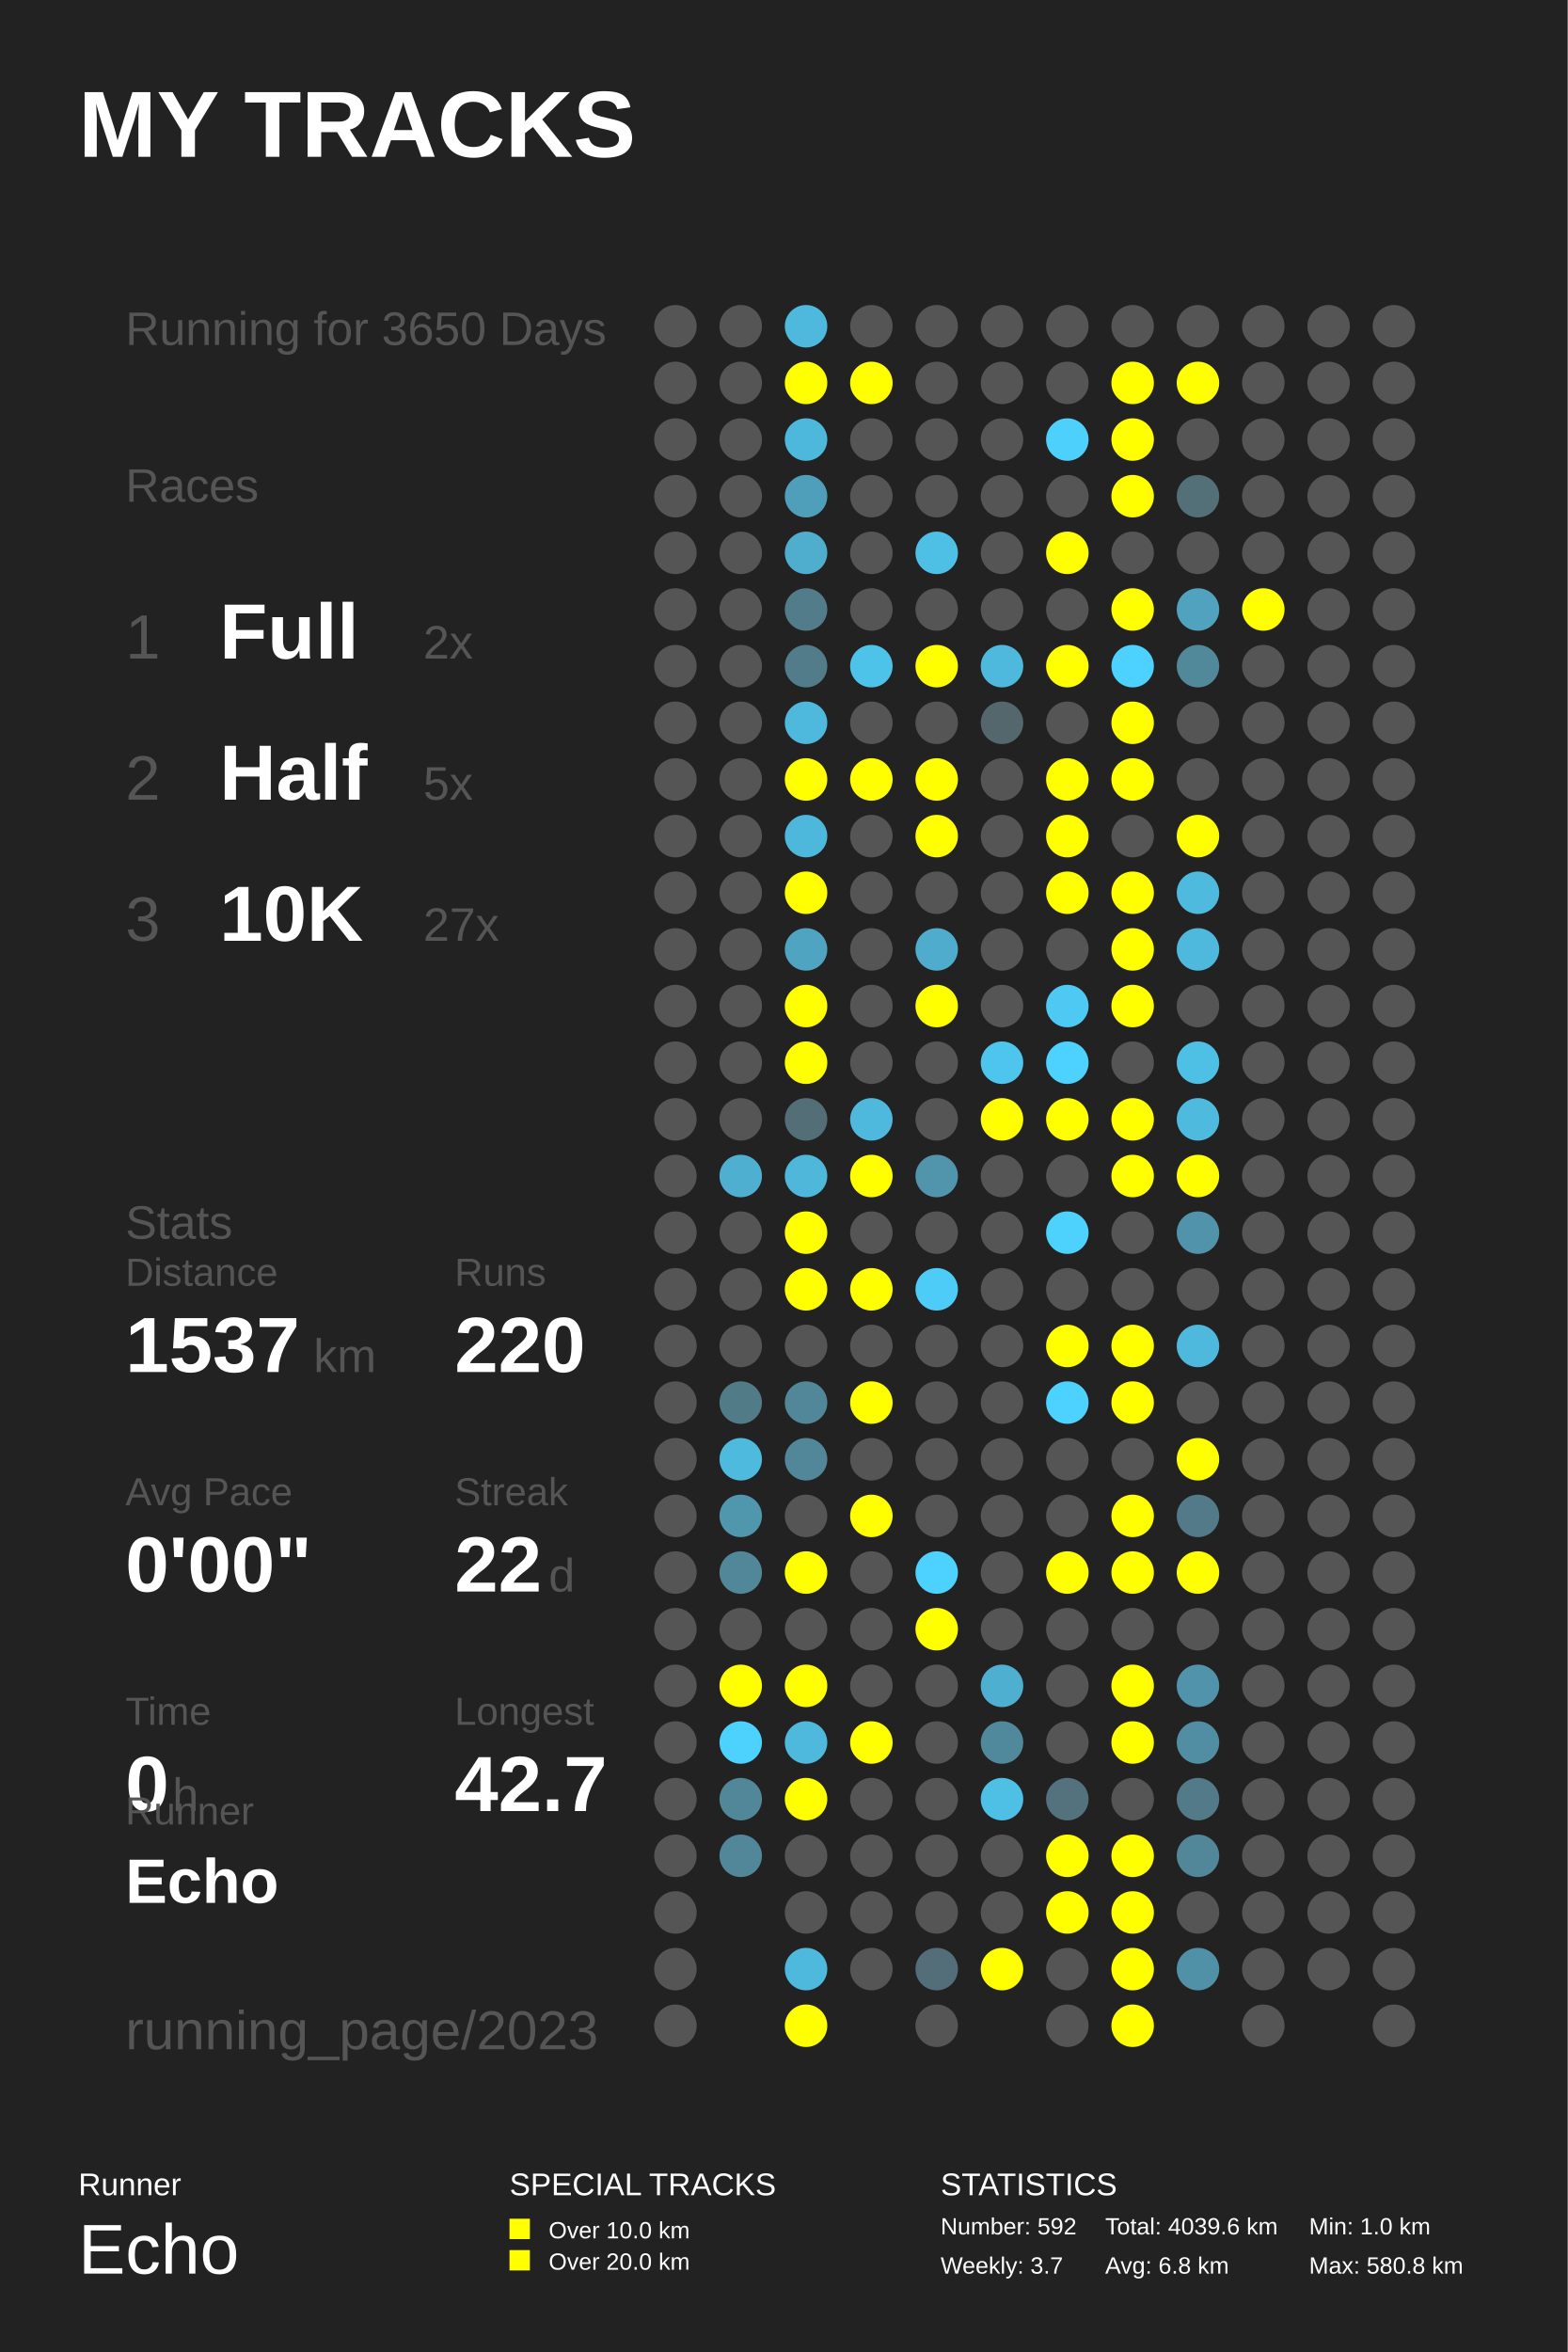
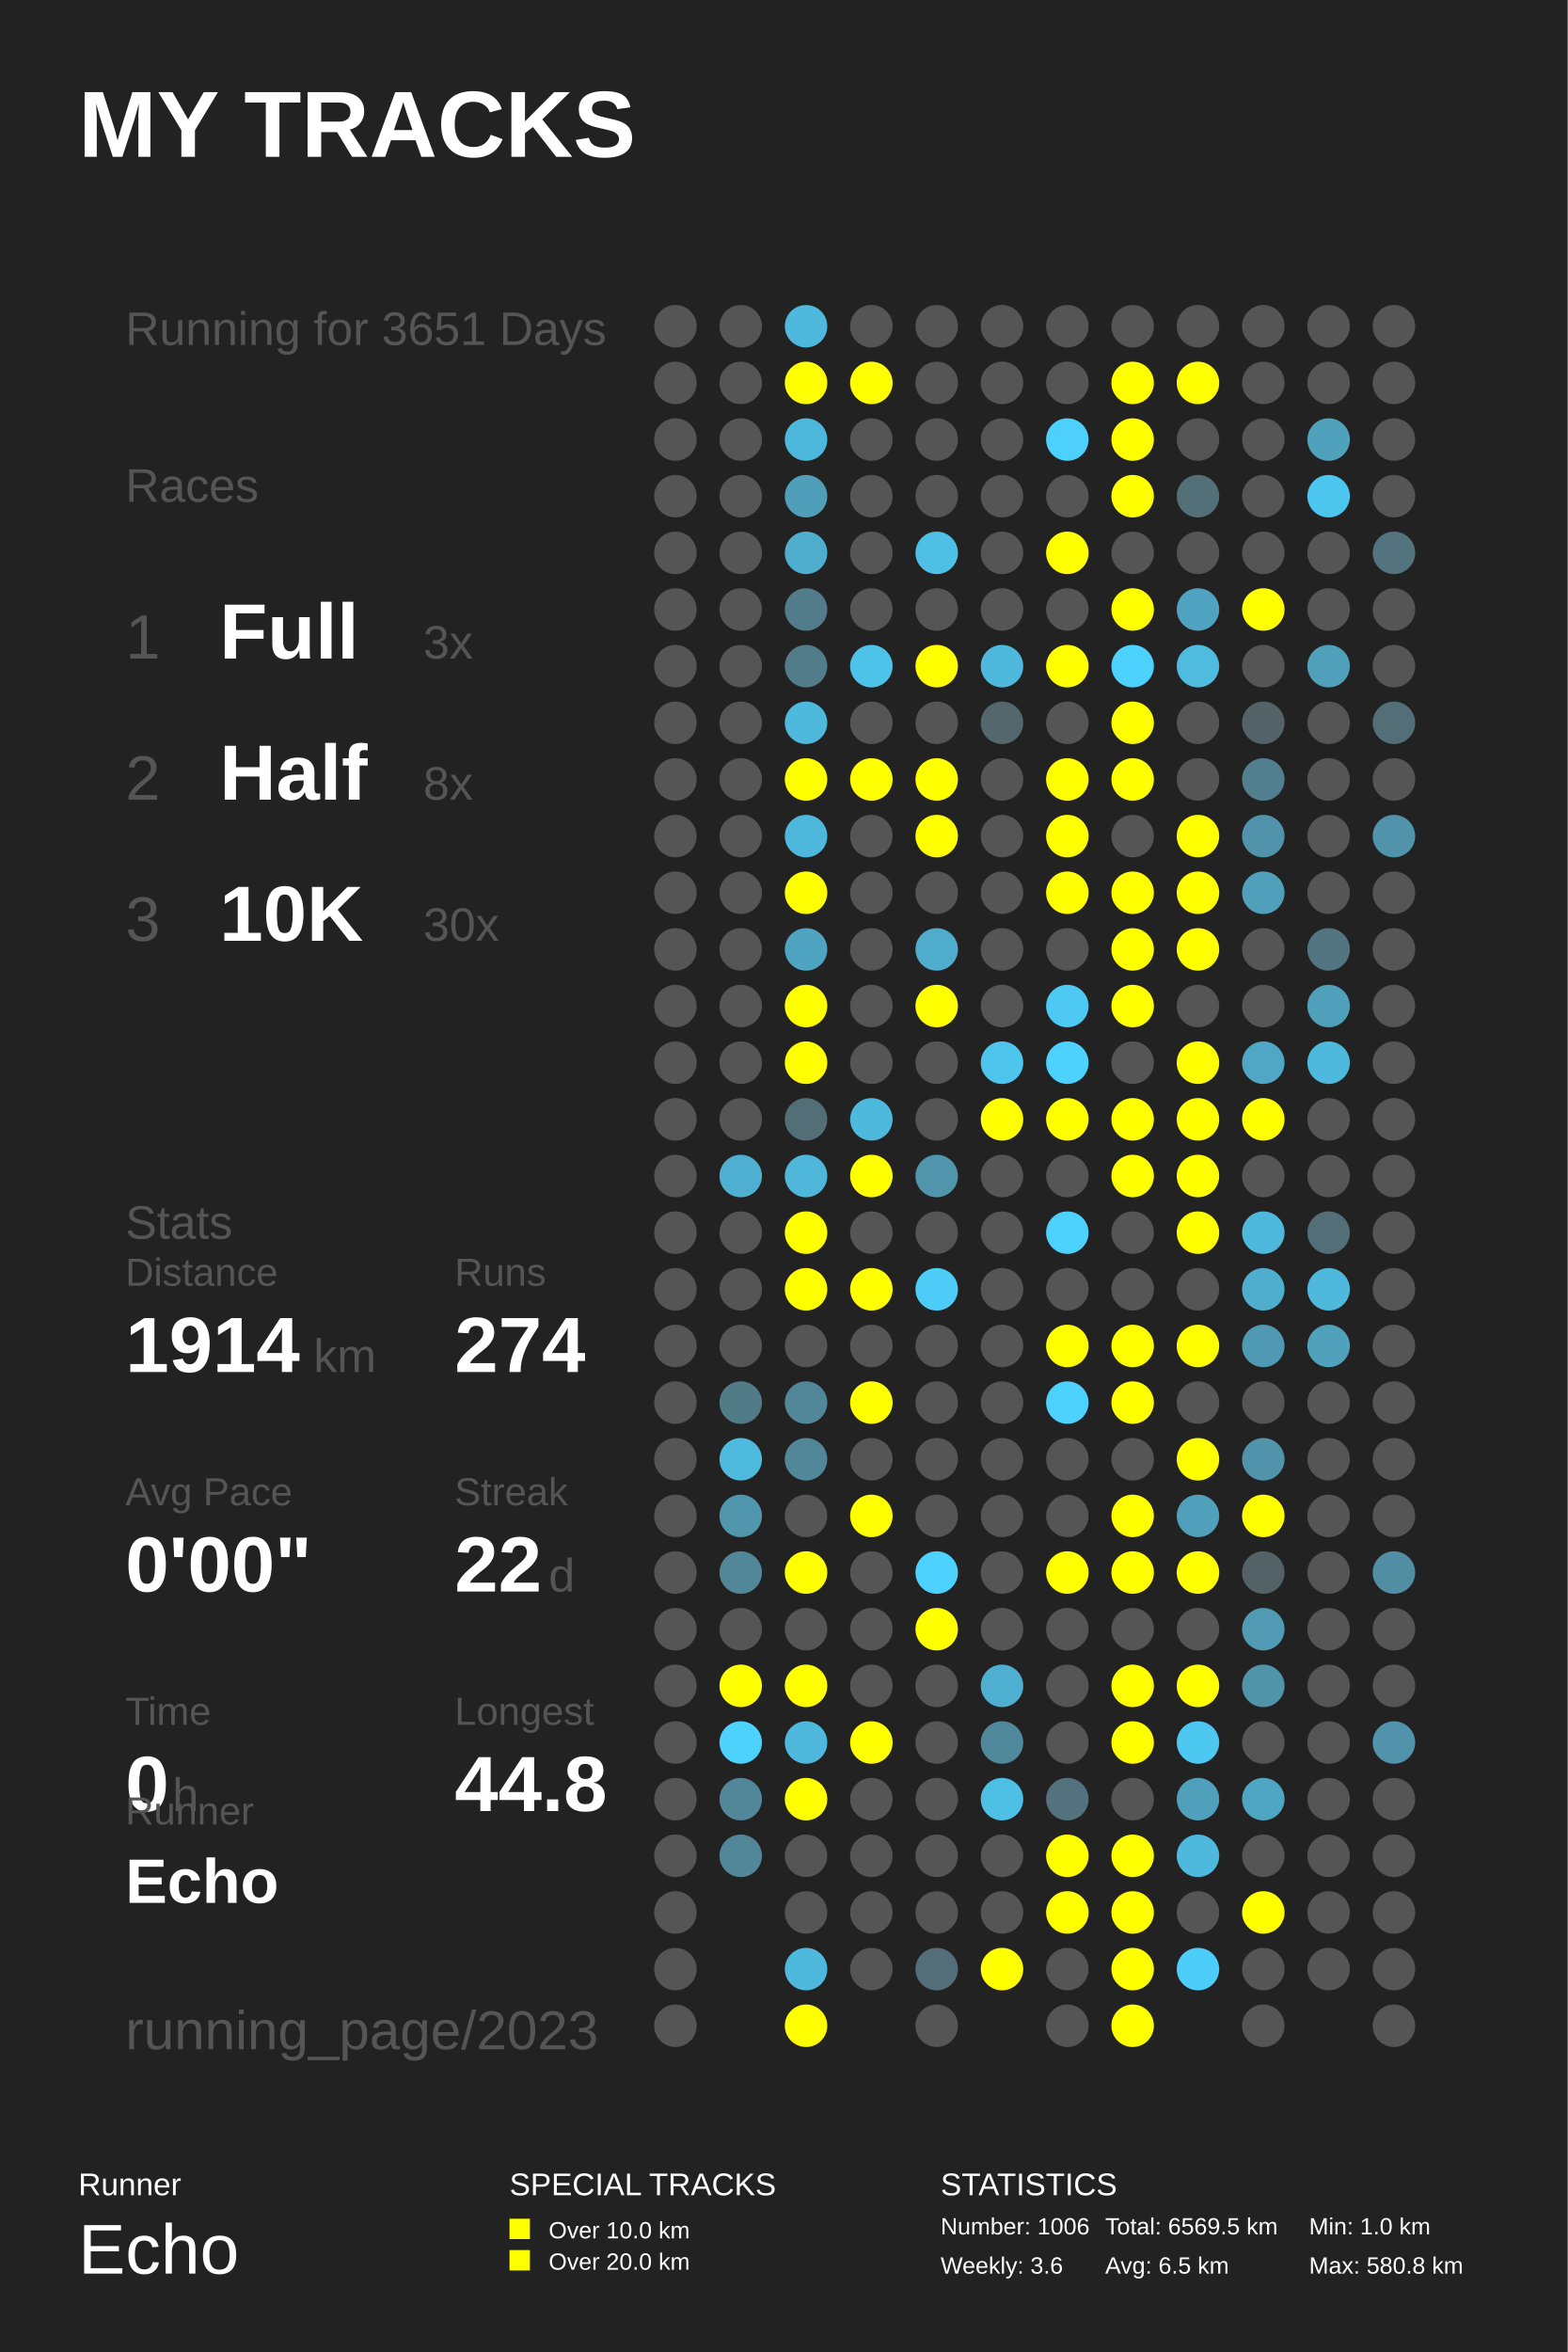
<svg xmlns="http://www.w3.org/2000/svg" baseProfile="full" height="300mm" version="1.1" viewBox="0,0,200,300" width="200mm">
  <defs />
  <rect fill="#222222" height="300" width="200" x="0" y="0" />
  <text fill="#FFFFFF" style="font-size:12px; font-family:Arial; font-weight:bold;" x="10" y="20">MY TRACKS</text>
  <text fill="#FFFFFF" style="font-size:4px; font-family:Arial" x="10" y="280">Runner</text>
  <text fill="#FFFFFF" style="font-size:9px; font-family:Arial" x="10" y="290">Echo</text>
  <text fill="#FFFFFF" style="font-size:4px; font-family:Arial" x="65" y="280">SPECIAL TRACKS</text>
  <rect fill="#FFFF00" height="2.6" width="2.6" x="65" y="283" />
  <text fill="#FFFFFF" style="font-size:3px; font-family:Arial" x="70" y="285.5">Over 10.0 km</text>
  <rect fill="#FFFF00" height="2.6" width="2.6" x="65" y="287" />
  <text fill="#FFFFFF" style="font-size:3px; font-family:Arial" x="70" y="289.5">Over 20.0 km</text>
  <text fill="#FFFFFF" style="font-size:4px; font-family:Arial" x="120" y="280">STATISTICS</text>
-   <text fill="#FFFFFF" style="font-size:3px; font-family:Arial" x="120" y="285">Number: 592</text>
-   <text fill="#FFFFFF" style="font-size:3px; font-family:Arial" x="120" y="290">Weekly: 3.7</text>
-   <text fill="#FFFFFF" style="font-size:3px; font-family:Arial" x="141" y="285">Total: 4039.6 km</text>
-   <text fill="#FFFFFF" style="font-size:3px; font-family:Arial" x="141" y="290">Avg: 6.8 km</text>
+   <text fill="#FFFFFF" style="font-size:3px; font-family:Arial" x="120" y="285">Number: 1006</text>
+   <text fill="#FFFFFF" style="font-size:3px; font-family:Arial" x="120" y="290">Weekly: 3.6</text>
+   <text fill="#FFFFFF" style="font-size:3px; font-family:Arial" x="141" y="285">Total: 6569.5 km</text>
+   <text fill="#FFFFFF" style="font-size:3px; font-family:Arial" x="141" y="290">Avg: 6.5 km</text>
  <text fill="#FFFFFF" style="font-size:3px; font-family:Arial" x="167" y="285">Min: 1.0 km</text>
  <text fill="#FFFFFF" style="font-size:3px; font-family:Arial" x="167" y="290">Max: 580.8 km</text>
-   <text fill="#555555" style="font-size:6px; font-family:Arial;" x="16" y="44">Running for 3650 Days</text>
+   <text fill="#555555" style="font-size:6px; font-family:Arial;" x="16" y="44">Running for 3651 Days</text>
  <text fill="#555555" style="font-size:6px; font-family:Arial;" x="16" y="64">Races</text>
  <text fill="#555555" style="font-size:8px; font-family:Arial;" x="16" y="84">1</text>
  <text fill="#FFFFFF" style="font-size:10px; font-family:Arial; font-weight:bold;" x="28" y="84">Full</text>
-   <text fill="#555555" style="font-size:6px; font-family:Arial;" x="54" y="84">2x</text>
+   <text fill="#555555" style="font-size:6px; font-family:Arial;" x="54" y="84">3x</text>
  <text fill="#555555" style="font-size:8px; font-family:Arial;" x="16" y="102">2</text>
  <text fill="#FFFFFF" style="font-size:10px; font-family:Arial; font-weight:bold;" x="28" y="102">Half</text>
-   <text fill="#555555" style="font-size:6px; font-family:Arial;" x="54" y="102">5x</text>
+   <text fill="#555555" style="font-size:6px; font-family:Arial;" x="54" y="102">8x</text>
  <text fill="#555555" style="font-size:8px; font-family:Arial;" x="16" y="120">3</text>
  <text fill="#FFFFFF" style="font-size:10px; font-family:Arial; font-weight:bold;" x="28" y="120">10K</text>
-   <text fill="#555555" style="font-size:6px; font-family:Arial;" x="54" y="120">27x</text>
+   <text fill="#555555" style="font-size:6px; font-family:Arial;" x="54" y="120">30x</text>
  <text fill="#555555" style="font-size:6px; font-family:Arial;" x="16" y="158">Stats</text>
  <text fill="#555555" style="font-size:5px; font-family:Arial;" x="16" y="164">Distance</text>
-   <text fill="#FFFFFF" style="font-size:10px; font-family:Arial; font-weight:bold;" x="16" y="175">1537</text>
+   <text fill="#FFFFFF" style="font-size:10px; font-family:Arial; font-weight:bold;" x="16" y="175">1914</text>
  <text fill="#555555" style="font-size:6px; font-family:Arial;" x="40" y="175">km</text>
  <text fill="#555555" style="font-size:5px; font-family:Arial;" x="58" y="164">Runs</text>
-   <text fill="#FFFFFF" style="font-size:10px; font-family:Arial; font-weight:bold;" x="58" y="175">220</text>
+   <text fill="#FFFFFF" style="font-size:10px; font-family:Arial; font-weight:bold;" x="58" y="175">274</text>
  <text fill="#555555" style="font-size:5px; font-family:Arial;" x="16" y="192">Avg Pace</text>
  <text fill="#FFFFFF" style="font-size:10px; font-family:Arial; font-weight:bold;" x="16" y="203">0'00"</text>
  <text fill="#555555" style="font-size:5px; font-family:Arial;" x="58" y="192">Streak</text>
  <text fill="#FFFFFF" style="font-size:10px; font-family:Arial; font-weight:bold;" x="58" y="203">22</text>
  <text fill="#555555" style="font-size:6px; font-family:Arial;" x="70" y="203">d</text>
  <text fill="#555555" style="font-size:5px; font-family:Arial;" x="16" y="220">Time</text>
  <text fill="#FFFFFF" style="font-size:10px; font-family:Arial; font-weight:bold;" x="16" y="231">0</text>
  <text fill="#555555" style="font-size:6px; font-family:Arial;" x="22" y="231">h</text>
  <text fill="#555555" style="font-size:5px; font-family:Arial;" x="58" y="220">Longest</text>
-   <text fill="#FFFFFF" style="font-size:10px; font-family:Arial; font-weight:bold;" x="58" y="231">42.7</text>
+   <text fill="#FFFFFF" style="font-size:10px; font-family:Arial; font-weight:bold;" x="58" y="231">44.8</text>
  <text fill="#555555" style="font-size:5px; font-family:Arial;" x="16" y="232.71">Runner</text>
  <text fill="#FFFFFF" style="font-size:8px; font-family:Arial; font-weight:bold;" x="16" y="242.71">Echo</text>
  <text fill="#555555" style="font-size:7px; font-family:Arial;" x="16" y="261.387">running_page/2023</text>
  <circle cx="86.167" cy="41.613" fill="#555555" r="2.71" />
  <circle cx="86.167" cy="48.839" fill="#555555" r="2.71" />
  <circle cx="86.167" cy="56.065" fill="#555555" r="2.71" />
  <circle cx="86.167" cy="63.29" fill="#555555" r="2.71" />
  <circle cx="86.167" cy="70.516" fill="#555555" r="2.71" />
  <circle cx="86.167" cy="77.742" fill="#555555" r="2.71" />
  <circle cx="86.167" cy="84.968" fill="#555555" r="2.71" />
  <circle cx="86.167" cy="92.194" fill="#555555" r="2.71" />
  <circle cx="86.167" cy="99.419" fill="#555555" r="2.71" />
  <circle cx="86.167" cy="106.645" fill="#555555" r="2.71" />
  <circle cx="86.167" cy="113.871" fill="#555555" r="2.71" />
  <circle cx="86.167" cy="121.097" fill="#555555" r="2.71" />
  <circle cx="86.167" cy="128.323" fill="#555555" r="2.71" />
  <circle cx="86.167" cy="135.548" fill="#555555" r="2.71" />
  <circle cx="86.167" cy="142.774" fill="#555555" r="2.71" />
  <circle cx="86.167" cy="150.0" fill="#555555" r="2.71" />
  <circle cx="86.167" cy="157.226" fill="#555555" r="2.71" />
  <circle cx="86.167" cy="164.452" fill="#555555" r="2.71" />
  <circle cx="86.167" cy="171.677" fill="#555555" r="2.71" />
  <circle cx="86.167" cy="178.903" fill="#555555" r="2.71" />
  <circle cx="86.167" cy="186.129" fill="#555555" r="2.71" />
  <circle cx="86.167" cy="193.355" fill="#555555" r="2.71" />
  <circle cx="86.167" cy="200.581" fill="#555555" r="2.71" />
  <circle cx="86.167" cy="207.806" fill="#555555" r="2.71" />
  <circle cx="86.167" cy="215.032" fill="#555555" r="2.71" />
  <circle cx="86.167" cy="222.258" fill="#555555" r="2.71" />
  <circle cx="86.167" cy="229.484" fill="#555555" r="2.71" />
  <circle cx="86.167" cy="236.71" fill="#555555" r="2.71" />
  <circle cx="86.167" cy="243.935" fill="#555555" r="2.71" />
  <circle cx="86.167" cy="251.161" fill="#555555" r="2.71" />
  <circle cx="86.167" cy="258.387" fill="#555555" r="2.71" />
  <circle cx="94.5" cy="41.613" fill="#555555" r="2.71" />
  <circle cx="94.5" cy="48.839" fill="#555555" r="2.71" />
  <circle cx="94.5" cy="56.065" fill="#555555" r="2.71" />
  <circle cx="94.5" cy="63.29" fill="#555555" r="2.71" />
  <circle cx="94.5" cy="70.516" fill="#555555" r="2.71" />
  <circle cx="94.5" cy="77.742" fill="#555555" r="2.71" />
  <circle cx="94.5" cy="84.968" fill="#555555" r="2.71" />
  <circle cx="94.5" cy="92.194" fill="#555555" r="2.71" />
  <circle cx="94.5" cy="99.419" fill="#555555" r="2.71" />
  <circle cx="94.5" cy="106.645" fill="#555555" r="2.71" />
  <circle cx="94.5" cy="113.871" fill="#555555" r="2.71" />
  <circle cx="94.5" cy="121.097" fill="#555555" r="2.71" />
  <circle cx="94.5" cy="128.323" fill="#555555" r="2.71" />
  <circle cx="94.5" cy="135.548" fill="#555555" r="2.71" />
  <circle cx="94.5" cy="142.774" fill="#555555" r="2.71" />
  <circle cx="94.5" cy="150.0" fill="#4fafd0" r="2.71" />
  <circle cx="94.5" cy="157.226" fill="#555555" r="2.71" />
  <circle cx="94.5" cy="164.452" fill="#555555" r="2.71" />
  <circle cx="94.5" cy="171.677" fill="#555555" r="2.71" />
  <circle cx="94.5" cy="178.903" fill="#527b88" r="2.71" />
  <circle cx="94.5" cy="186.129" fill="#4ebade" r="2.71" />
  <circle cx="94.5" cy="193.355" fill="#5096ad" r="2.71" />
  <circle cx="94.5" cy="200.581" fill="#518799" r="2.71" />
  <circle cx="94.5" cy="207.806" fill="#555555" r="2.71" />
  <circle cx="94.5" cy="215.032" fill="#FFFF00" r="2.71" />
  <circle cx="94.5" cy="222.258" fill="#4dd1fd" r="2.71" />
  <circle cx="94.5" cy="229.484" fill="#518799" r="2.71" />
  <circle cx="94.5" cy="236.71" fill="#518799" r="2.71" />
  <circle cx="102.833" cy="41.613" fill="#4eb9dd" r="2.71" />
  <circle cx="102.833" cy="48.839" fill="#FFFF00" r="2.71" />
  <circle cx="102.833" cy="56.065" fill="#4eb8dc" r="2.71" />
  <circle cx="102.833" cy="63.29" fill="#509fba" r="2.71" />
  <circle cx="102.833" cy="70.516" fill="#4fadcd" r="2.71" />
  <circle cx="102.833" cy="77.742" fill="#527c8a" r="2.71" />
  <circle cx="102.833" cy="84.968" fill="#527c8a" r="2.71" />
  <circle cx="102.833" cy="92.194" fill="#4eb9dd" r="2.71" />
  <circle cx="102.833" cy="99.419" fill="#FFFF00" r="2.71" />
  <circle cx="102.833" cy="106.645" fill="#4eb8dc" r="2.71" />
  <circle cx="102.833" cy="113.871" fill="#FFFF00" r="2.71" />
  <circle cx="102.833" cy="121.097" fill="#4fa4c1" r="2.71" />
  <circle cx="102.833" cy="128.323" fill="#FFFF00" r="2.71" />
  <circle cx="102.833" cy="135.548" fill="#FFFF00" r="2.71" />
  <circle cx="102.833" cy="142.774" fill="#536e77" r="2.71" />
  <circle cx="102.833" cy="150.0" fill="#4eb7da" r="2.71" />
  <circle cx="102.833" cy="157.226" fill="#FFFF00" r="2.71" />
  <circle cx="102.833" cy="164.452" fill="#FFFF00" r="2.71" />
  <circle cx="102.833" cy="171.677" fill="#555555" r="2.71" />
  <circle cx="102.833" cy="178.903" fill="#518799" r="2.71" />
  <circle cx="102.833" cy="186.129" fill="#518799" r="2.71" />
  <circle cx="102.833" cy="193.355" fill="#555555" r="2.71" />
  <circle cx="102.833" cy="200.581" fill="#FFFF00" r="2.71" />
  <circle cx="102.833" cy="207.806" fill="#555555" r="2.71" />
  <circle cx="102.833" cy="215.032" fill="#FFFF00" r="2.71" />
  <circle cx="102.833" cy="222.258" fill="#4eb9dd" r="2.71" />
  <circle cx="102.833" cy="229.484" fill="#FFFF00" r="2.71" />
  <circle cx="102.833" cy="236.71" fill="#555555" r="2.71" />
  <circle cx="102.833" cy="243.935" fill="#555555" r="2.71" />
  <circle cx="102.833" cy="251.161" fill="#4eb9dd" r="2.71" />
  <circle cx="102.833" cy="258.387" fill="#FFFF00" r="2.71" />
  <circle cx="111.167" cy="41.613" fill="#555555" r="2.71" />
  <circle cx="111.167" cy="48.839" fill="#FFFF00" r="2.71" />
  <circle cx="111.167" cy="56.065" fill="#555555" r="2.71" />
  <circle cx="111.167" cy="63.29" fill="#555555" r="2.71" />
  <circle cx="111.167" cy="70.516" fill="#555555" r="2.71" />
  <circle cx="111.167" cy="77.742" fill="#555555" r="2.71" />
  <circle cx="111.167" cy="84.968" fill="#4dc3ea" r="2.71" />
  <circle cx="111.167" cy="92.194" fill="#555555" r="2.71" />
  <circle cx="111.167" cy="99.419" fill="#FFFF00" r="2.71" />
  <circle cx="111.167" cy="106.645" fill="#555555" r="2.71" />
  <circle cx="111.167" cy="113.871" fill="#555555" r="2.71" />
  <circle cx="111.167" cy="121.097" fill="#555555" r="2.71" />
  <circle cx="111.167" cy="128.323" fill="#555555" r="2.71" />
  <circle cx="111.167" cy="135.548" fill="#555555" r="2.71" />
  <circle cx="111.167" cy="142.774" fill="#4eb9dd" r="2.71" />
  <circle cx="111.167" cy="150.0" fill="#FFFF00" r="2.71" />
  <circle cx="111.167" cy="157.226" fill="#555555" r="2.71" />
  <circle cx="111.167" cy="164.452" fill="#FFFF00" r="2.71" />
  <circle cx="111.167" cy="171.677" fill="#555555" r="2.71" />
  <circle cx="111.167" cy="178.903" fill="#FFFF00" r="2.71" />
  <circle cx="111.167" cy="186.129" fill="#555555" r="2.71" />
  <circle cx="111.167" cy="193.355" fill="#FFFF00" r="2.71" />
  <circle cx="111.167" cy="200.581" fill="#555555" r="2.71" />
  <circle cx="111.167" cy="207.806" fill="#555555" r="2.71" />
  <circle cx="111.167" cy="215.032" fill="#555555" r="2.71" />
  <circle cx="111.167" cy="222.258" fill="#FFFF00" r="2.71" />
  <circle cx="111.167" cy="229.484" fill="#555555" r="2.71" />
  <circle cx="111.167" cy="236.71" fill="#555555" r="2.71" />
  <circle cx="111.167" cy="243.935" fill="#555555" r="2.71" />
  <circle cx="111.167" cy="251.161" fill="#555555" r="2.71" />
  <circle cx="119.5" cy="41.613" fill="#555555" r="2.71" />
  <circle cx="119.5" cy="48.839" fill="#555555" r="2.71" />
  <circle cx="119.5" cy="56.065" fill="#555555" r="2.71" />
  <circle cx="119.5" cy="63.29" fill="#555555" r="2.71" />
  <circle cx="119.5" cy="70.516" fill="#4ebfe5" r="2.71" />
  <circle cx="119.5" cy="77.742" fill="#555555" r="2.71" />
  <circle cx="119.5" cy="84.968" fill="#FFFF00" r="2.71" />
  <circle cx="119.5" cy="92.194" fill="#555555" r="2.71" />
  <circle cx="119.5" cy="99.419" fill="#FFFF00" r="2.71" />
  <circle cx="119.5" cy="106.645" fill="#FFFF00" r="2.71" />
  <circle cx="119.5" cy="113.871" fill="#555555" r="2.71" />
  <circle cx="119.5" cy="121.097" fill="#4faccc" r="2.71" />
  <circle cx="119.5" cy="128.323" fill="#FFFF00" r="2.71" />
  <circle cx="119.5" cy="135.548" fill="#555555" r="2.71" />
  <circle cx="119.5" cy="142.774" fill="#555555" r="2.71" />
  <circle cx="119.5" cy="150.0" fill="#5095ac" r="2.71" />
  <circle cx="119.5" cy="157.226" fill="#555555" r="2.71" />
  <circle cx="119.5" cy="164.452" fill="#4dccf7" r="2.71" />
  <circle cx="119.5" cy="171.677" fill="#555555" r="2.71" />
  <circle cx="119.5" cy="178.903" fill="#555555" r="2.71" />
  <circle cx="119.5" cy="186.129" fill="#555555" r="2.71" />
  <circle cx="119.5" cy="193.355" fill="#555555" r="2.71" />
  <circle cx="119.5" cy="200.581" fill="#4dd1fe" r="2.71" />
  <circle cx="119.5" cy="207.806" fill="#FFFF00" r="2.71" />
  <circle cx="119.5" cy="215.032" fill="#555555" r="2.71" />
  <circle cx="119.5" cy="222.258" fill="#555555" r="2.71" />
  <circle cx="119.5" cy="229.484" fill="#555555" r="2.71" />
  <circle cx="119.5" cy="236.71" fill="#555555" r="2.71" />
  <circle cx="119.5" cy="243.935" fill="#555555" r="2.71" />
  <circle cx="119.5" cy="251.161" fill="#536e78" r="2.71" />
  <circle cx="119.5" cy="258.387" fill="#555555" r="2.71" />
  <circle cx="127.833" cy="41.613" fill="#555555" r="2.71" />
  <circle cx="127.833" cy="48.839" fill="#555555" r="2.71" />
  <circle cx="127.833" cy="56.065" fill="#555555" r="2.71" />
  <circle cx="127.833" cy="63.29" fill="#555555" r="2.71" />
  <circle cx="127.833" cy="70.516" fill="#555555" r="2.71" />
  <circle cx="127.833" cy="77.742" fill="#555555" r="2.71" />
  <circle cx="127.833" cy="84.968" fill="#4eb9dd" r="2.71" />
  <circle cx="127.833" cy="92.194" fill="#53676d" r="2.71" />
  <circle cx="127.833" cy="99.419" fill="#555555" r="2.71" />
  <circle cx="127.833" cy="106.645" fill="#555555" r="2.71" />
  <circle cx="127.833" cy="113.871" fill="#555555" r="2.71" />
  <circle cx="127.833" cy="121.097" fill="#555555" r="2.71" />
  <circle cx="127.833" cy="128.323" fill="#555555" r="2.71" />
  <circle cx="127.833" cy="135.548" fill="#4dc5ed" r="2.71" />
  <circle cx="127.833" cy="142.774" fill="#FFFF00" r="2.71" />
  <circle cx="127.833" cy="150.0" fill="#555555" r="2.71" />
  <circle cx="127.833" cy="157.226" fill="#555555" r="2.71" />
  <circle cx="127.833" cy="164.452" fill="#555555" r="2.71" />
  <circle cx="127.833" cy="171.677" fill="#555555" r="2.71" />
  <circle cx="127.833" cy="178.903" fill="#555555" r="2.71" />
  <circle cx="127.833" cy="186.129" fill="#555555" r="2.71" />
  <circle cx="127.833" cy="193.355" fill="#555555" r="2.71" />
  <circle cx="127.833" cy="200.581" fill="#555555" r="2.71" />
  <circle cx="127.833" cy="207.806" fill="#555555" r="2.71" />
  <circle cx="127.833" cy="215.032" fill="#4fafd0" r="2.71" />
  <circle cx="127.833" cy="222.258" fill="#51899c" r="2.71" />
  <circle cx="127.833" cy="229.484" fill="#4ebfe5" r="2.71" />
  <circle cx="127.833" cy="236.71" fill="#555555" r="2.71" />
  <circle cx="127.833" cy="243.935" fill="#555555" r="2.71" />
  <circle cx="127.833" cy="251.161" fill="#FFFF00" r="2.71" />
  <circle cx="136.167" cy="41.613" fill="#555555" r="2.71" />
  <circle cx="136.167" cy="48.839" fill="#555555" r="2.71" />
  <circle cx="136.167" cy="56.065" fill="#4dd0fc" r="2.71" />
  <circle cx="136.167" cy="63.29" fill="#555555" r="2.71" />
  <circle cx="136.167" cy="70.516" fill="#FFFF00" r="2.71" />
  <circle cx="136.167" cy="77.742" fill="#555555" r="2.71" />
  <circle cx="136.167" cy="84.968" fill="#FFFF00" r="2.71" />
  <circle cx="136.167" cy="92.194" fill="#555555" r="2.71" />
  <circle cx="136.167" cy="99.419" fill="#FFFF00" r="2.71" />
  <circle cx="136.167" cy="106.645" fill="#FFFF00" r="2.71" />
  <circle cx="136.167" cy="113.871" fill="#FFFF00" r="2.71" />
  <circle cx="136.167" cy="121.097" fill="#555555" r="2.71" />
  <circle cx="136.167" cy="128.323" fill="#4dc9f3" r="2.71" />
  <circle cx="136.167" cy="135.548" fill="#4dd1fe" r="2.71" />
  <circle cx="136.167" cy="142.774" fill="#FFFF00" r="2.71" />
  <circle cx="136.167" cy="150.0" fill="#555555" r="2.71" />
  <circle cx="136.167" cy="157.226" fill="#4dd1fd" r="2.71" />
  <circle cx="136.167" cy="164.452" fill="#555555" r="2.71" />
  <circle cx="136.167" cy="171.677" fill="#FFFF00" r="2.71" />
  <circle cx="136.167" cy="178.903" fill="#4dd1fe" r="2.71" />
  <circle cx="136.167" cy="186.129" fill="#555555" r="2.71" />
  <circle cx="136.167" cy="193.355" fill="#555555" r="2.71" />
  <circle cx="136.167" cy="200.581" fill="#FFFF00" r="2.71" />
  <circle cx="136.167" cy="207.806" fill="#555555" r="2.71" />
  <circle cx="136.167" cy="215.032" fill="#555555" r="2.71" />
  <circle cx="136.167" cy="222.258" fill="#555555" r="2.71" />
  <circle cx="136.167" cy="229.484" fill="#53727d" r="2.71" />
  <circle cx="136.167" cy="236.71" fill="#FFFF00" r="2.71" />
  <circle cx="136.167" cy="243.935" fill="#FFFF00" r="2.71" />
  <circle cx="136.167" cy="251.161" fill="#555555" r="2.71" />
  <circle cx="136.167" cy="258.387" fill="#555555" r="2.71" />
  <circle cx="144.5" cy="41.613" fill="#555555" r="2.71" />
  <circle cx="144.5" cy="48.839" fill="#FFFF00" r="2.71" />
  <circle cx="144.5" cy="56.065" fill="#FFFF00" r="2.71" />
  <circle cx="144.5" cy="63.29" fill="#FFFF00" r="2.71" />
  <circle cx="144.5" cy="70.516" fill="#555555" r="2.71" />
  <circle cx="144.5" cy="77.742" fill="#FFFF00" r="2.71" />
  <circle cx="144.5" cy="84.968" fill="#4dd1fe" r="2.71" />
  <circle cx="144.5" cy="92.194" fill="#FFFF00" r="2.71" />
  <circle cx="144.5" cy="99.419" fill="#FFFF00" r="2.71" />
  <circle cx="144.5" cy="106.645" fill="#555555" r="2.71" />
  <circle cx="144.5" cy="113.871" fill="#FFFF00" r="2.71" />
  <circle cx="144.5" cy="121.097" fill="#FFFF00" r="2.71" />
  <circle cx="144.5" cy="128.323" fill="#FFFF00" r="2.71" />
  <circle cx="144.5" cy="135.548" fill="#555555" r="2.71" />
  <circle cx="144.5" cy="142.774" fill="#FFFF00" r="2.71" />
  <circle cx="144.5" cy="150.0" fill="#FFFF00" r="2.71" />
  <circle cx="144.5" cy="157.226" fill="#555555" r="2.71" />
  <circle cx="144.5" cy="164.452" fill="#555555" r="2.71" />
  <circle cx="144.5" cy="171.677" fill="#FFFF00" r="2.71" />
  <circle cx="144.5" cy="178.903" fill="#FFFF00" r="2.71" />
  <circle cx="144.5" cy="186.129" fill="#555555" r="2.71" />
  <circle cx="144.5" cy="193.355" fill="#FFFF00" r="2.71" />
  <circle cx="144.5" cy="200.581" fill="#FFFF00" r="2.71" />
  <circle cx="144.5" cy="207.806" fill="#555555" r="2.71" />
  <circle cx="144.5" cy="215.032" fill="#FFFF00" r="2.71" />
  <circle cx="144.5" cy="222.258" fill="#FFFF00" r="2.71" />
  <circle cx="144.5" cy="229.484" fill="#555555" r="2.71" />
  <circle cx="144.5" cy="236.71" fill="#FFFF00" r="2.71" />
  <circle cx="144.5" cy="243.935" fill="#FFFF00" r="2.71" />
  <circle cx="144.5" cy="251.161" fill="#FFFF00" r="2.71" />
  <circle cx="144.5" cy="258.387" fill="#FFFF00" r="2.71" />
  <circle cx="152.833" cy="41.613" fill="#555555" r="2.71" />
  <circle cx="152.833" cy="48.839" fill="#FFFF00" r="2.71" />
  <circle cx="152.833" cy="56.065" fill="#555555" r="2.71" />
  <circle cx="152.833" cy="63.29" fill="#536f78" r="2.71" />
  <circle cx="152.833" cy="70.516" fill="#555555" r="2.71" />
-   <circle cx="152.833" cy="77.742" fill="#50a2be" r="2.71" />
-   <circle cx="152.833" cy="84.968" fill="#51889a" r="2.71" />
+   <circle cx="152.833" cy="77.742" fill="#4fa3c0" r="2.71" />
+   <circle cx="152.833" cy="84.968" fill="#4ebbdf" r="2.71" />
  <circle cx="152.833" cy="92.194" fill="#555555" r="2.71" />
  <circle cx="152.833" cy="99.419" fill="#555555" r="2.71" />
  <circle cx="152.833" cy="106.645" fill="#FFFF00" r="2.71" />
-   <circle cx="152.833" cy="113.871" fill="#4ebade" r="2.71" />
-   <circle cx="152.833" cy="121.097" fill="#4eb9dd" r="2.71" />
+   <circle cx="152.833" cy="113.871" fill="#FFFF00" r="2.71" />
+   <circle cx="152.833" cy="121.097" fill="#FFFF00" r="2.71" />
  <circle cx="152.833" cy="128.323" fill="#555555" r="2.71" />
-   <circle cx="152.833" cy="135.548" fill="#4ebfe5" r="2.71" />
-   <circle cx="152.833" cy="142.774" fill="#4ebade" r="2.71" />
+   <circle cx="152.833" cy="135.548" fill="#FFFF00" r="2.71" />
+   <circle cx="152.833" cy="142.774" fill="#FFFF00" r="2.71" />
  <circle cx="152.833" cy="150.0" fill="#FFFF00" r="2.71" />
-   <circle cx="152.833" cy="157.226" fill="#5093aa" r="2.71" />
+   <circle cx="152.833" cy="157.226" fill="#FFFF00" r="2.71" />
  <circle cx="152.833" cy="164.452" fill="#555555" r="2.71" />
-   <circle cx="152.833" cy="171.677" fill="#4eb9dd" r="2.71" />
+   <circle cx="152.833" cy="171.677" fill="#FFFF00" r="2.71" />
  <circle cx="152.833" cy="178.903" fill="#555555" r="2.71" />
  <circle cx="152.833" cy="186.129" fill="#FFFF00" r="2.71" />
-   <circle cx="152.833" cy="193.355" fill="#527a88" r="2.71" />
+   <circle cx="152.833" cy="193.355" fill="#50a0bc" r="2.71" />
  <circle cx="152.833" cy="200.581" fill="#FFFF00" r="2.71" />
  <circle cx="152.833" cy="207.806" fill="#555555" r="2.71" />
-   <circle cx="152.833" cy="215.032" fill="#5093aa" r="2.71" />
-   <circle cx="152.833" cy="222.258" fill="#518ea3" r="2.71" />
-   <circle cx="152.833" cy="229.484" fill="#527a88" r="2.71" />
-   <circle cx="152.833" cy="236.71" fill="#518799" r="2.71" />
+   <circle cx="152.833" cy="215.032" fill="#FFFF00" r="2.71" />
+   <circle cx="152.833" cy="222.258" fill="#4dc8f1" r="2.71" />
+   <circle cx="152.833" cy="229.484" fill="#50a0bc" r="2.71" />
+   <circle cx="152.833" cy="236.71" fill="#4eb9dd" r="2.71" />
  <circle cx="152.833" cy="243.935" fill="#555555" r="2.71" />
-   <circle cx="152.833" cy="251.161" fill="#5191a7" r="2.71" />
+   <circle cx="152.833" cy="251.161" fill="#4dcefa" r="2.71" />
  <circle cx="161.167" cy="41.613" fill="#555555" r="2.71" />
  <circle cx="161.167" cy="48.839" fill="#555555" r="2.71" />
  <circle cx="161.167" cy="56.065" fill="#555555" r="2.71" />
  <circle cx="161.167" cy="63.29" fill="#555555" r="2.71" />
  <circle cx="161.167" cy="70.516" fill="#555555" r="2.71" />
  <circle cx="161.167" cy="77.742" fill="#FFFF00" r="2.71" />
  <circle cx="161.167" cy="84.968" fill="#555555" r="2.71" />
-   <circle cx="161.167" cy="92.194" fill="#555555" r="2.71" />
-   <circle cx="161.167" cy="99.419" fill="#555555" r="2.71" />
-   <circle cx="161.167" cy="106.645" fill="#555555" r="2.71" />
-   <circle cx="161.167" cy="113.871" fill="#555555" r="2.71" />
+   <circle cx="161.167" cy="92.194" fill="#546368" r="2.71" />
+   <circle cx="161.167" cy="99.419" fill="#527f8f" r="2.71" />
+   <circle cx="161.167" cy="106.645" fill="#5093aa" r="2.71" />
+   <circle cx="161.167" cy="113.871" fill="#50a0bb" r="2.71" />
  <circle cx="161.167" cy="121.097" fill="#555555" r="2.71" />
  <circle cx="161.167" cy="128.323" fill="#555555" r="2.71" />
-   <circle cx="161.167" cy="135.548" fill="#555555" r="2.71" />
-   <circle cx="161.167" cy="142.774" fill="#555555" r="2.71" />
+   <circle cx="161.167" cy="135.548" fill="#4fa7c5" r="2.71" />
+   <circle cx="161.167" cy="142.774" fill="#FFFF00" r="2.71" />
  <circle cx="161.167" cy="150.0" fill="#555555" r="2.71" />
-   <circle cx="161.167" cy="157.226" fill="#555555" r="2.71" />
-   <circle cx="161.167" cy="164.452" fill="#555555" r="2.71" />
-   <circle cx="161.167" cy="171.677" fill="#555555" r="2.71" />
+   <circle cx="161.167" cy="157.226" fill="#4eb9dd" r="2.71" />
+   <circle cx="161.167" cy="164.452" fill="#4fadcd" r="2.71" />
+   <circle cx="161.167" cy="171.677" fill="#5099b2" r="2.71" />
  <circle cx="161.167" cy="178.903" fill="#555555" r="2.71" />
-   <circle cx="161.167" cy="186.129" fill="#555555" r="2.71" />
-   <circle cx="161.167" cy="193.355" fill="#555555" r="2.71" />
-   <circle cx="161.167" cy="200.581" fill="#555555" r="2.71" />
-   <circle cx="161.167" cy="207.806" fill="#555555" r="2.71" />
-   <circle cx="161.167" cy="215.032" fill="#555555" r="2.71" />
+   <circle cx="161.167" cy="186.129" fill="#5093aa" r="2.71" />
+   <circle cx="161.167" cy="193.355" fill="#FFFF00" r="2.71" />
+   <circle cx="161.167" cy="200.581" fill="#546267" r="2.71" />
+   <circle cx="161.167" cy="207.806" fill="#509ab3" r="2.71" />
+   <circle cx="161.167" cy="215.032" fill="#5094aa" r="2.71" />
  <circle cx="161.167" cy="222.258" fill="#555555" r="2.71" />
-   <circle cx="161.167" cy="229.484" fill="#555555" r="2.71" />
+   <circle cx="161.167" cy="229.484" fill="#4fa6c3" r="2.71" />
  <circle cx="161.167" cy="236.71" fill="#555555" r="2.71" />
-   <circle cx="161.167" cy="243.935" fill="#555555" r="2.71" />
+   <circle cx="161.167" cy="243.935" fill="#FFFF00" r="2.71" />
  <circle cx="161.167" cy="251.161" fill="#555555" r="2.71" />
  <circle cx="161.167" cy="258.387" fill="#555555" r="2.71" />
  <circle cx="169.5" cy="41.613" fill="#555555" r="2.71" />
  <circle cx="169.5" cy="48.839" fill="#555555" r="2.71" />
-   <circle cx="169.5" cy="56.065" fill="#555555" r="2.71" />
-   <circle cx="169.5" cy="63.29" fill="#555555" r="2.71" />
+   <circle cx="169.5" cy="56.065" fill="#50a1bc" r="2.71" />
+   <circle cx="169.5" cy="63.29" fill="#4dc6ef" r="2.71" />
  <circle cx="169.5" cy="70.516" fill="#555555" r="2.71" />
  <circle cx="169.5" cy="77.742" fill="#555555" r="2.71" />
-   <circle cx="169.5" cy="84.968" fill="#555555" r="2.71" />
+   <circle cx="169.5" cy="84.968" fill="#50a0bc" r="2.71" />
  <circle cx="169.5" cy="92.194" fill="#555555" r="2.71" />
  <circle cx="169.5" cy="99.419" fill="#555555" r="2.71" />
  <circle cx="169.5" cy="106.645" fill="#555555" r="2.71" />
  <circle cx="169.5" cy="113.871" fill="#555555" r="2.71" />
-   <circle cx="169.5" cy="121.097" fill="#555555" r="2.71" />
-   <circle cx="169.5" cy="128.323" fill="#555555" r="2.71" />
-   <circle cx="169.5" cy="135.548" fill="#555555" r="2.71" />
+   <circle cx="169.5" cy="121.097" fill="#527581" r="2.71" />
+   <circle cx="169.5" cy="128.323" fill="#50a0bc" r="2.71" />
+   <circle cx="169.5" cy="135.548" fill="#4eb9dd" r="2.71" />
  <circle cx="169.5" cy="142.774" fill="#555555" r="2.71" />
  <circle cx="169.5" cy="150.0" fill="#555555" r="2.71" />
-   <circle cx="169.5" cy="157.226" fill="#555555" r="2.71" />
-   <circle cx="169.5" cy="164.452" fill="#555555" r="2.71" />
-   <circle cx="169.5" cy="171.677" fill="#555555" r="2.71" />
+   <circle cx="169.5" cy="157.226" fill="#536e77" r="2.71" />
+   <circle cx="169.5" cy="164.452" fill="#4eb9dd" r="2.71" />
+   <circle cx="169.5" cy="171.677" fill="#50a1bc" r="2.71" />
  <circle cx="169.5" cy="178.903" fill="#555555" r="2.71" />
  <circle cx="169.5" cy="186.129" fill="#555555" r="2.71" />
  <circle cx="169.5" cy="193.355" fill="#555555" r="2.71" />
  <circle cx="169.5" cy="200.581" fill="#555555" r="2.71" />
  <circle cx="169.5" cy="207.806" fill="#555555" r="2.71" />
  <circle cx="169.5" cy="215.032" fill="#555555" r="2.71" />
  <circle cx="169.5" cy="222.258" fill="#555555" r="2.71" />
  <circle cx="169.5" cy="229.484" fill="#555555" r="2.71" />
  <circle cx="169.5" cy="236.71" fill="#555555" r="2.71" />
  <circle cx="169.5" cy="243.935" fill="#555555" r="2.71" />
  <circle cx="169.5" cy="251.161" fill="#555555" r="2.71" />
  <circle cx="177.833" cy="41.613" fill="#555555" r="2.71" />
  <circle cx="177.833" cy="48.839" fill="#555555" r="2.71" />
  <circle cx="177.833" cy="56.065" fill="#555555" r="2.71" />
  <circle cx="177.833" cy="63.29" fill="#555555" r="2.71" />
-   <circle cx="177.833" cy="70.516" fill="#555555" r="2.71" />
+   <circle cx="177.833" cy="70.516" fill="#53737e" r="2.71" />
  <circle cx="177.833" cy="77.742" fill="#555555" r="2.71" />
  <circle cx="177.833" cy="84.968" fill="#555555" r="2.71" />
-   <circle cx="177.833" cy="92.194" fill="#555555" r="2.71" />
+   <circle cx="177.833" cy="92.194" fill="#536e77" r="2.71" />
  <circle cx="177.833" cy="99.419" fill="#555555" r="2.71" />
-   <circle cx="177.833" cy="106.645" fill="#555555" r="2.71" />
+   <circle cx="177.833" cy="106.645" fill="#5093aa" r="2.71" />
  <circle cx="177.833" cy="113.871" fill="#555555" r="2.71" />
  <circle cx="177.833" cy="121.097" fill="#555555" r="2.71" />
  <circle cx="177.833" cy="128.323" fill="#555555" r="2.71" />
  <circle cx="177.833" cy="135.548" fill="#555555" r="2.71" />
  <circle cx="177.833" cy="142.774" fill="#555555" r="2.71" />
  <circle cx="177.833" cy="150.0" fill="#555555" r="2.71" />
  <circle cx="177.833" cy="157.226" fill="#555555" r="2.71" />
  <circle cx="177.833" cy="164.452" fill="#555555" r="2.71" />
  <circle cx="177.833" cy="171.677" fill="#555555" r="2.71" />
  <circle cx="177.833" cy="178.903" fill="#555555" r="2.71" />
  <circle cx="177.833" cy="186.129" fill="#555555" r="2.71" />
  <circle cx="177.833" cy="193.355" fill="#555555" r="2.71" />
-   <circle cx="177.833" cy="200.581" fill="#555555" r="2.71" />
+   <circle cx="177.833" cy="200.581" fill="#518ea3" r="2.71" />
  <circle cx="177.833" cy="207.806" fill="#555555" r="2.71" />
  <circle cx="177.833" cy="215.032" fill="#555555" r="2.71" />
-   <circle cx="177.833" cy="222.258" fill="#555555" r="2.71" />
+   <circle cx="177.833" cy="222.258" fill="#5093aa" r="2.71" />
  <circle cx="177.833" cy="229.484" fill="#555555" r="2.71" />
  <circle cx="177.833" cy="236.71" fill="#555555" r="2.71" />
  <circle cx="177.833" cy="243.935" fill="#555555" r="2.71" />
  <circle cx="177.833" cy="251.161" fill="#555555" r="2.71" />
  <circle cx="177.833" cy="258.387" fill="#555555" r="2.71" />
</svg>
